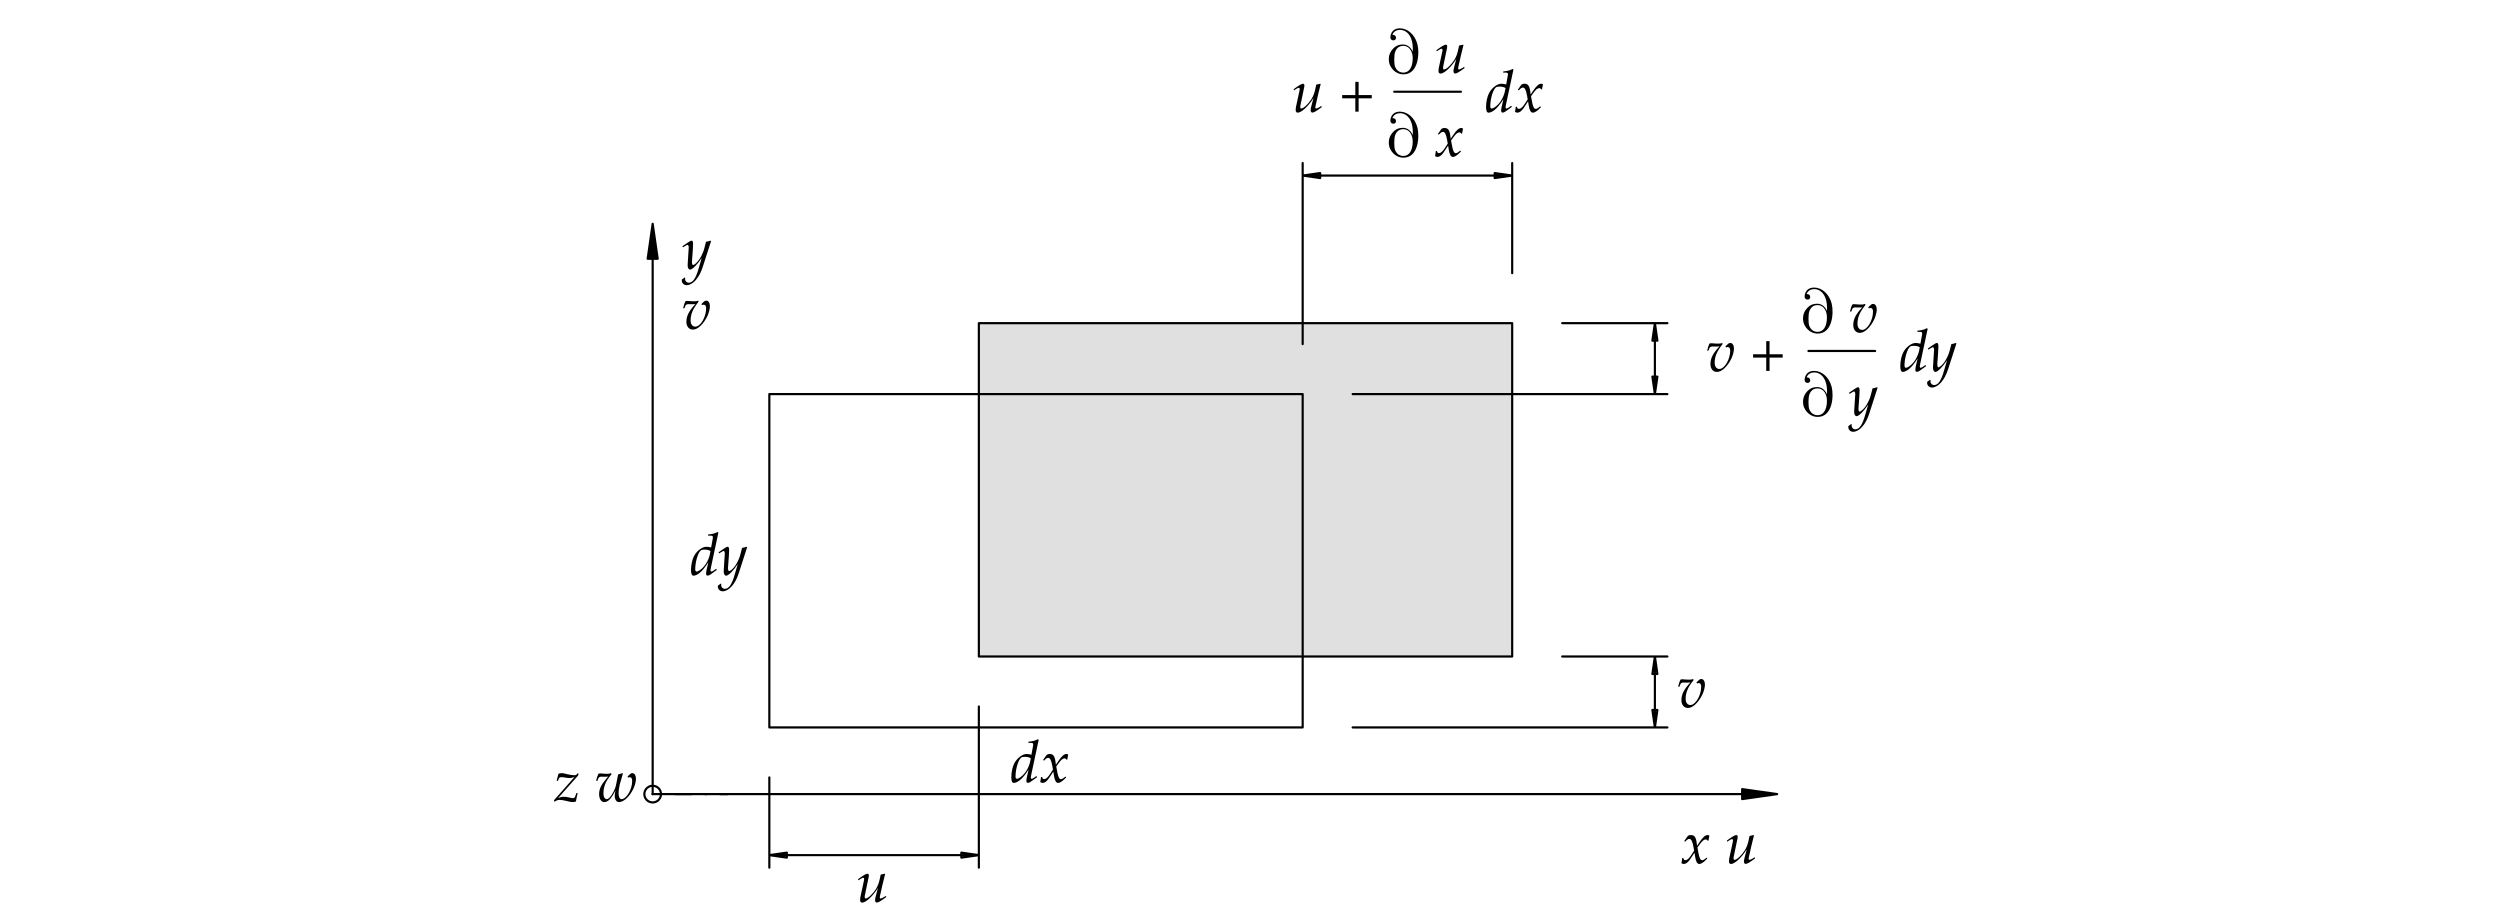
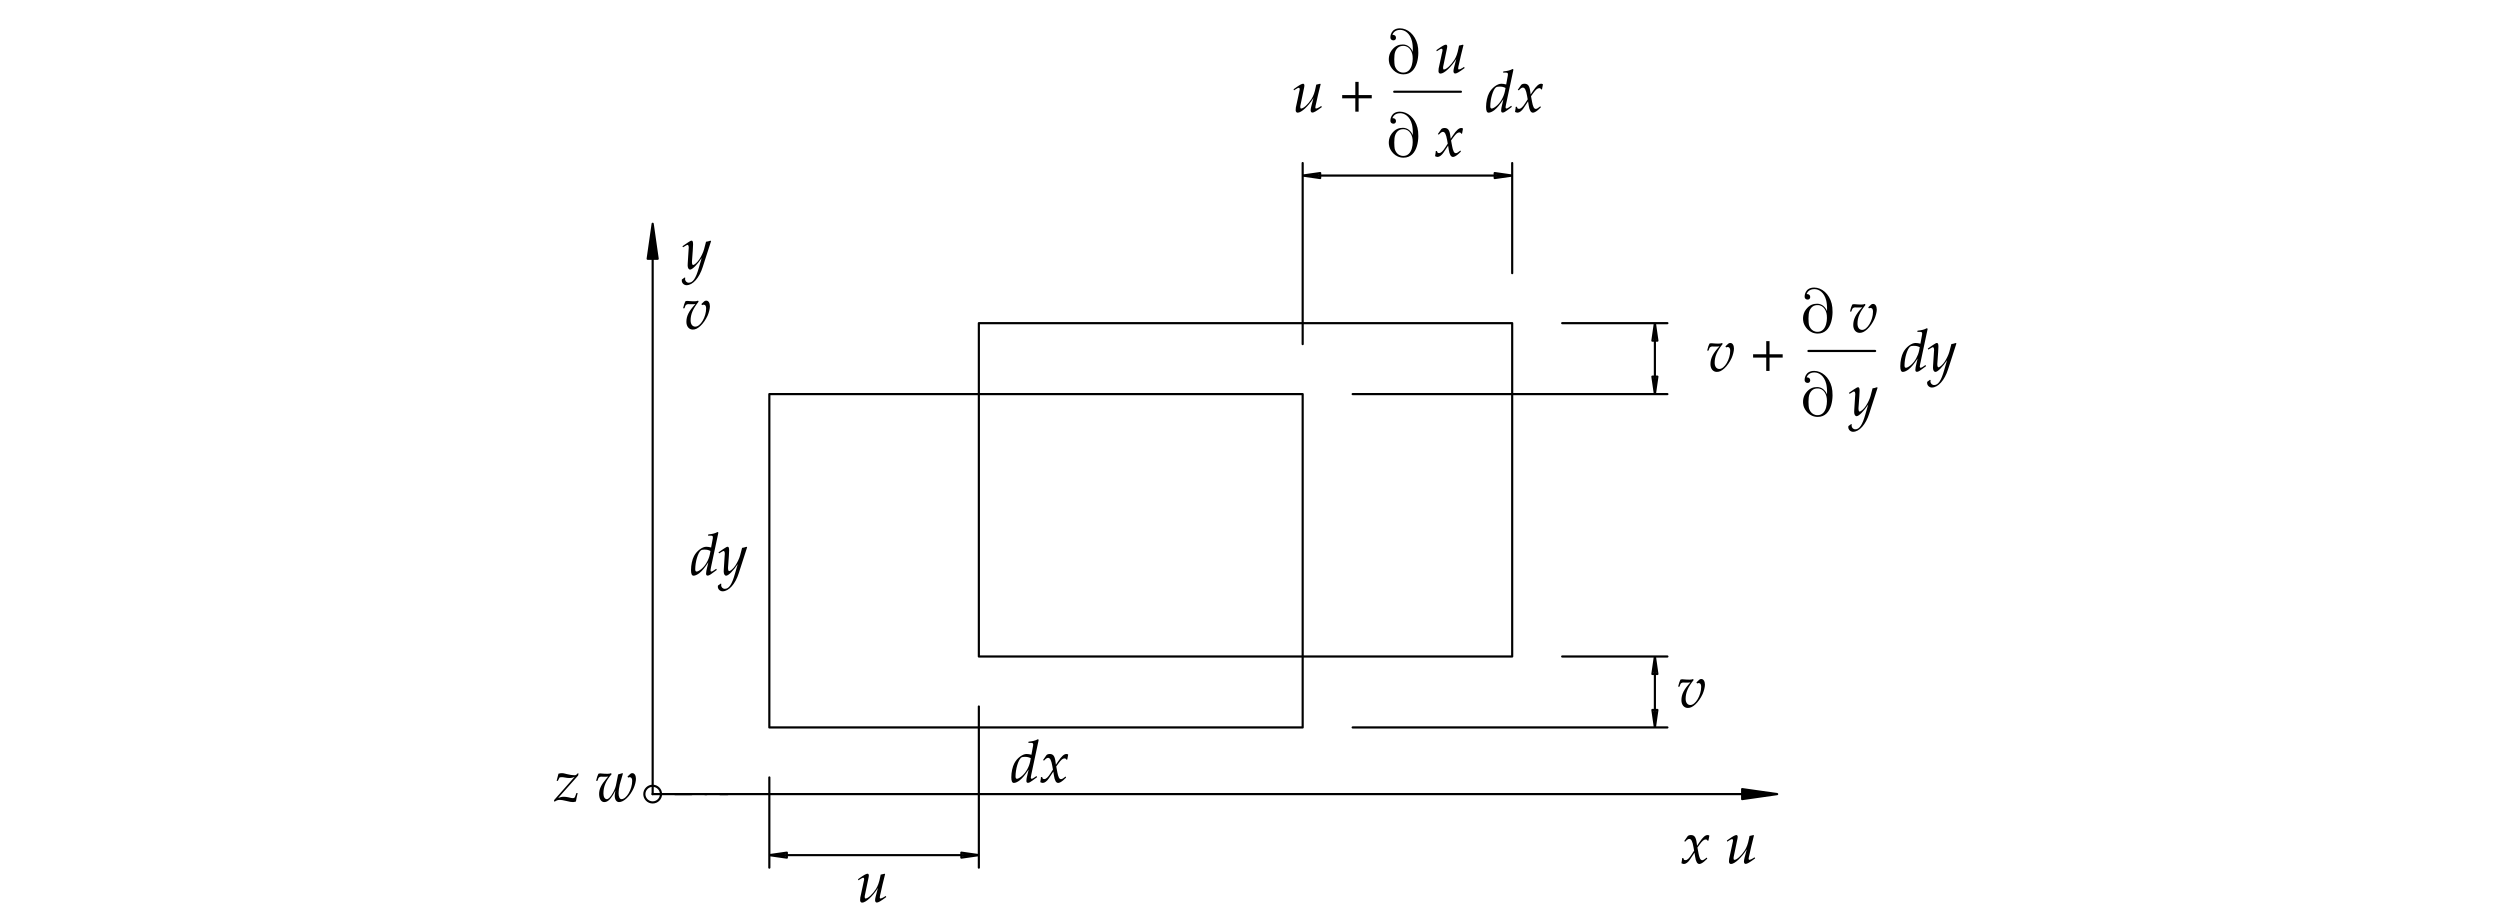
<svg xmlns="http://www.w3.org/2000/svg" version="1.1" id="svg1" width="566.929" height="207.875" viewBox="0 0 566.929 207.875">
  <defs id="defs1">
+     <clipPath clipPathUnits="userSpaceOnUse" id="clipPath4">
+       <path d="M -0.004,-0.002 V 155.907 H 425.201 V -0.002 H -0.004" transform="matrix(1,0,0,-1,-94.23237,19.59667)" clip-rule="evenodd" id="path4" />
+     </clipPath>
    <clipPath clipPathUnits="userSpaceOnUse" id="clipPath5">
-       <path d="M -0.004,-0.002 V 155.907 H 425.201 V -0.002 H -0.004" transform="matrix(1,0,0,-1,-94.23237,19.59667)" clip-rule="evenodd" id="path5" />
+       <path d="M -0.004,-0.002 V 155.907 H 425.201 V -0.002 H -0.004" transform="matrix(1,0,0,-1,-285.8839,9.06959)" clip-rule="evenodd" id="path5" />
    </clipPath>
    <clipPath clipPathUnits="userSpaceOnUse" id="clipPath6">
-       <path d="M -0.004,-0.002 V 155.907 H 425.201 V -0.002 H -0.004" transform="matrix(1,0,0,-1,-285.8839,9.06959)" clip-rule="evenodd" id="path6" />
+       <path d="M -0.004,-0.002 V 155.907 H 425.201 V -0.002 H -0.004" transform="matrix(1,0,0,-1,-116.0336,110.1646)" clip-rule="evenodd" id="path6" />
    </clipPath>
    <clipPath clipPathUnits="userSpaceOnUse" id="clipPath7">
-       <path d="M -0.004,-0.002 V 155.907 H 425.201 V -0.002 H -0.004" transform="matrix(1,0,0,-1,-116.0336,110.1646)" clip-rule="evenodd" id="path7" />
+       <path d="M -0.004,-0.002 V 155.907 H 425.201 V -0.002 H -0.004" transform="matrix(1,0,0,-1,-115.9746,99.9599)" clip-rule="evenodd" id="path7" />
    </clipPath>
    <clipPath clipPathUnits="userSpaceOnUse" id="clipPath8">
-       <path d="M -0.004,-0.002 V 155.907 H 425.201 V -0.002 H -0.004" transform="matrix(1,0,0,-1,-115.9746,99.9599)" clip-rule="evenodd" id="path8" />
+       <path d="M -0.004,-0.002 V 155.907 H 425.201 V -0.002 H -0.004" transform="matrix(1,0,0,-1,-171.8301,22.85598)" clip-rule="evenodd" id="path8" />
    </clipPath>
    <clipPath clipPathUnits="userSpaceOnUse" id="clipPath9">
-       <path d="M -0.004,-0.002 V 155.907 H 425.201 V -0.002 H -0.004" transform="matrix(1,0,0,-1,-171.8301,22.85598)" clip-rule="evenodd" id="path9" />
+       <path d="M -0.004,-0.002 V 155.907 H 425.201 V -0.002 H -0.004" transform="matrix(1,0,0,-1,-306.0663,99.40531)" clip-rule="evenodd" id="path9" />
    </clipPath>
    <clipPath clipPathUnits="userSpaceOnUse" id="clipPath10">
-       <path d="M -0.004,-0.002 V 155.907 H 425.201 V -0.002 H -0.004" transform="matrix(1,0,0,-1,-306.0663,99.40531)" clip-rule="evenodd" id="path10" />
+       <path d="M -0.004,-0.002 V 155.907 H 425.201 V -0.002 H -0.004" transform="matrix(1,0,0,-1,-314.4335,99.40531)" clip-rule="evenodd" id="path10" />
    </clipPath>
    <clipPath clipPathUnits="userSpaceOnUse" id="clipPath11">
-       <path d="M -0.004,-0.002 V 155.907 H 425.201 V -0.002 H -0.004" transform="matrix(1,0,0,-1,-314.4335,99.40531)" clip-rule="evenodd" id="path11" />
+       <path d="M -0.004,-0.002 V 155.907 H 425.201 V -0.002 H -0.004" transform="matrix(1,0,0,-1,-306.0663,85.23208)" clip-rule="evenodd" id="path11" />
    </clipPath>
    <clipPath clipPathUnits="userSpaceOnUse" id="clipPath12">
-       <path d="M -0.004,-0.002 V 155.907 H 425.201 V -0.002 H -0.004" transform="matrix(1,0,0,-1,-306.0663,85.23208)" clip-rule="evenodd" id="path12" />
+       <path d="M -0.004,-0.002 V 155.907 H 425.201 V -0.002 H -0.004" transform="matrix(1,0,0,-1,-314.4335,85.23208)" clip-rule="evenodd" id="path12" />
    </clipPath>
    <clipPath clipPathUnits="userSpaceOnUse" id="clipPath13">
-       <path d="M -0.004,-0.002 V 155.907 H 425.201 V -0.002 H -0.004" transform="matrix(1,0,0,-1,-314.4335,85.23208)" clip-rule="evenodd" id="path13" />
+       <path d="M -0.004,-0.002 V 155.907 H 425.201 V -0.002 H -0.004" transform="matrix(1,0,0,-1,-323.0267,92.7609)" clip-rule="evenodd" id="path13" />
    </clipPath>
    <clipPath clipPathUnits="userSpaceOnUse" id="clipPath14">
-       <path d="M -0.004,-0.002 V 155.907 H 425.201 V -0.002 H -0.004" transform="matrix(1,0,0,-1,-323.0267,92.7609)" clip-rule="evenodd" id="path14" />
+       <path d="M -0.004,-0.002 V 155.907 H 425.201 V -0.002 H -0.004" transform="matrix(1,0,0,-1,-290.1448,92.7609)" clip-rule="evenodd" id="path14" />
    </clipPath>
-     <clipPath clipPathUnits="userSpaceOnUse" id="clipPath15">
-       <path d="M -0.004,-0.002 V 155.907 H 425.201 V -0.002 H -0.004" transform="matrix(1,0,0,-1,-290.1448,92.7609)" clip-rule="evenodd" id="path15" />
+     <clipPath clipPathUnits="userSpaceOnUse" id="clipPath16">
+       <path d="M -0.004,-0.002 V 155.907 H 425.201 V -0.002 H -0.004" transform="matrix(1,0,0,-1,-285.2087,35.60767)" clip-rule="evenodd" id="path16" />
    </clipPath>
-     <clipPath clipPathUnits="userSpaceOnUse" id="clipPath17">
-       <path d="M -0.004,-0.002 V 155.907 H 425.201 V -0.002 H -0.004" transform="matrix(1,0,0,-1,-285.2087,35.60767)" clip-rule="evenodd" id="path17" />
+     <clipPath clipPathUnits="userSpaceOnUse" id="clipPath18">
+       <path d="M -0.004,-0.002 V 155.907 H 425.201 V -0.002 H -0.004" transform="matrix(1,0,0,-1,-117.3538,58.10189)" clip-rule="evenodd" id="path18" />
    </clipPath>
    <clipPath clipPathUnits="userSpaceOnUse" id="clipPath19">
-       <path d="M -0.004,-0.002 V 155.907 H 425.201 V -0.002 H -0.004" transform="matrix(1,0,0,-1,-117.3538,58.10189)" clip-rule="evenodd" id="path19" />
+       <path d="M -0.004,-0.002 V 155.907 H 425.201 V -0.002 H -0.004" transform="matrix(1,0,0,-1,-145.6142,2.49476)" clip-rule="evenodd" id="path19" />
    </clipPath>
-     <clipPath clipPathUnits="userSpaceOnUse" id="clipPath20">
-       <path d="M -0.004,-0.002 V 155.907 H 425.201 V -0.002 H -0.004" transform="matrix(1,0,0,-1,-145.6142,2.49476)" clip-rule="evenodd" id="path20" />
+     <clipPath clipPathUnits="userSpaceOnUse" id="clipPath21">
+       <path d="M -0.004,-0.002 V 155.907 H 425.201 V -0.002 H -0.004" transform="matrix(1,0,0,-1,-219.6936,136.8519)" clip-rule="evenodd" id="path21" />
    </clipPath>
    <clipPath clipPathUnits="userSpaceOnUse" id="clipPath22">
-       <path d="M -0.004,-0.002 V 155.907 H 425.201 V -0.002 H -0.004" transform="matrix(1,0,0,-1,-219.6936,136.8519)" clip-rule="evenodd" id="path22" />
+       <path d="M -0.004,-0.002 V 155.907 H 425.201 V -0.002 H -0.004" transform="matrix(1,0,0,-1,-235.6151,143.4963)" clip-rule="evenodd" id="path22" />
    </clipPath>
    <clipPath clipPathUnits="userSpaceOnUse" id="clipPath23">
-       <path d="M -0.004,-0.002 V 155.907 H 425.201 V -0.002 H -0.004" transform="matrix(1,0,0,-1,-235.6151,143.4963)" clip-rule="evenodd" id="path23" />
+       <path d="M -0.004,-0.002 V 155.907 H 425.201 V -0.002 H -0.004" transform="matrix(1,0,0,-1,-243.9823,143.4963)" clip-rule="evenodd" id="path23" />
    </clipPath>
    <clipPath clipPathUnits="userSpaceOnUse" id="clipPath24">
-       <path d="M -0.004,-0.002 V 155.907 H 425.201 V -0.002 H -0.004" transform="matrix(1,0,0,-1,-243.9823,143.4963)" clip-rule="evenodd" id="path24" />
+       <path d="M -0.004,-0.002 V 155.907 H 425.201 V -0.002 H -0.004" transform="matrix(1,0,0,-1,-235.6151,129.3231)" clip-rule="evenodd" id="path24" />
    </clipPath>
    <clipPath clipPathUnits="userSpaceOnUse" id="clipPath25">
-       <path d="M -0.004,-0.002 V 155.907 H 425.201 V -0.002 H -0.004" transform="matrix(1,0,0,-1,-235.6151,129.3231)" clip-rule="evenodd" id="path25" />
+       <path d="M -0.004,-0.002 V 155.907 H 425.201 V -0.002 H -0.004" transform="matrix(1,0,0,-1,-243.9823,129.3231)" clip-rule="evenodd" id="path25" />
    </clipPath>
    <clipPath clipPathUnits="userSpaceOnUse" id="clipPath26">
-       <path d="M -0.004,-0.002 V 155.907 H 425.201 V -0.002 H -0.004" transform="matrix(1,0,0,-1,-243.9823,129.3231)" clip-rule="evenodd" id="path26" />
-     </clipPath>
-     <clipPath clipPathUnits="userSpaceOnUse" id="clipPath27">
-       <path d="M -0.004,-0.002 V 155.907 H 425.201 V -0.002 H -0.004" transform="matrix(1,0,0,-1,-252.5755,136.8519)" clip-rule="evenodd" id="path27" />
+       <path d="M -0.004,-0.002 V 155.907 H 425.201 V -0.002 H -0.004" transform="matrix(1,0,0,-1,-252.5755,136.8519)" clip-rule="evenodd" id="path26" />
    </clipPath>
  </defs>
-   <g id="layer-MC0">
-     <path id="path1" d="M 166.482,100.944 V 44.251 h 90.709 v 56.693 z" style="fill:#e0e0e0;fill-opacity:1;fill-rule:nonzero;stroke:none" transform="matrix(1.333333,0,0,-1.333333,0,207.8747)" />
+   <g id="g1">
+     <path id="path1" d="m 114.803,20.846 h 2.835 m 4.819,0 h 1.305 m -11.509,0 h 0.283 m 7.37,0 h 0.283 m -9.184,0 v 0 m 12.756,0 v 0" style="fill:none;stroke:#000000;stroke-width:0.368;stroke-linecap:round;stroke-linejoin:round;stroke-miterlimit:10;stroke-dasharray:none;stroke-opacity:1" transform="matrix(1.333333,0,0,-1.333333,0,207.8747)" />
+     <path id="path2" d="m 112.423,20.846 c 0,0.783 -0.635,1.417 -1.417,1.417 m 0,0 c -0.783,0 -1.417,-0.635 -1.417,-1.417 m 0,0 c 0,-0.783 0.635,-1.417 1.417,-1.417 m 0,0 c 0.783,0 1.417,0.635 1.417,1.417" style="fill:none;stroke:#000000;stroke-width:0.368;stroke-linecap:round;stroke-linejoin:round;stroke-miterlimit:10;stroke-dasharray:none;stroke-opacity:1" transform="matrix(1.333333,0,0,-1.333333,0,207.8747)" />
+     <path id="path3" d="m 130.848,88.877 h 90.709 V 32.184 h -90.709 v 56.693 m 35.634,12.067 h 90.709 V 44.251 h -90.709 v 56.693 m 141.097,-4.732 h 11.339 m -81.79,44.091 h 11.339" style="fill:none;stroke:#000000;stroke-width:0.368;stroke-linecap:round;stroke-linejoin:round;stroke-miterlimit:10;stroke-dasharray:none;stroke-opacity:1" transform="matrix(1.333333,0,0,-1.333333,0,207.8747)" />
+     <text id="text3" xml:space="preserve" transform="matrix(1.333333,0,0,1.333333,125.6432,181.7458)" clip-path="url(#clipPath4)">
+       <tspan style="font-style:italic;font-variant:normal;font-weight:normal;font-stretch:normal;font-size:10.007px;font-family:'Palatino Linotype';writing-mode:lr-tb;fill:#000000;fill-opacity:1;fill-rule:nonzero;stroke:none" x="0 4.443 6.945" y="0" id="tspan3">z w</tspan>
+     </text>
+     <text id="text4" xml:space="preserve" transform="matrix(1.333333,0,0,1.333333,381.1785,195.7819)" clip-path="url(#clipPath5)">
+       <tspan style="font-style:italic;font-variant:normal;font-weight:normal;font-stretch:normal;font-size:10.007px;font-family:'Palatino Linotype';writing-mode:lr-tb;fill:#000000;fill-opacity:1;fill-rule:nonzero;stroke:none" x="0 5.004 7.505 13.069" y="0" id="tspan4">x u </tspan>
+     </text>
+     <text id="text5" xml:space="preserve" transform="matrix(1.333333,0,0,1.333333,154.7115,60.98851)" clip-path="url(#clipPath6)">
+       <tspan style="font-style:italic;font-variant:normal;font-weight:normal;font-stretch:normal;font-size:10.007px;font-family:'Palatino Linotype';writing-mode:lr-tb;fill:#000000;fill-opacity:1;fill-rule:nonzero;stroke:none" x="0" y="0" id="tspan5">y</tspan>
+     </text>
+     <text id="text6" xml:space="preserve" transform="matrix(1.333333,0,0,1.333333,154.6328,74.5948)" clip-path="url(#clipPath7)">
+       <tspan style="font-style:italic;font-variant:normal;font-weight:normal;font-stretch:normal;font-size:10.007px;font-family:'Palatino Linotype';writing-mode:lr-tb;fill:#000000;fill-opacity:1;fill-rule:nonzero;stroke:none" x="0" y="0" id="tspan6">v</tspan>
+     </text>
+     <text id="text7" xml:space="preserve" transform="matrix(1.333333,0,0,1.333333,229.1069,177.4)" clip-path="url(#clipPath8)">
+       <tspan style="font-style:italic;font-variant:normal;font-weight:normal;font-stretch:normal;font-size:10.007px;font-family:'Palatino Linotype';writing-mode:lr-tb;fill:#000000;fill-opacity:1;fill-rule:nonzero;stroke:none" x="0 5.004" y="0" id="tspan7">dx</tspan>
+     </text>
+     <text id="text8" xml:space="preserve" transform="matrix(1.333333,0,0,1.333333,408.0884,75.33425)" clip-path="url(#clipPath9)">
+       <tspan style="font-variant:normal;font-weight:normal;font-stretch:normal;font-size:10.616px;font-family:'Cambria Math';writing-mode:lr-tb;fill:#000000;fill-opacity:1;fill-rule:nonzero;stroke:none" x="0" y="0" id="tspan8">∂</tspan>
+     </text>
+     <text id="text9" xml:space="preserve" transform="matrix(1.333333,0,0,1.333333,419.2447,75.33425)" clip-path="url(#clipPath10)">
+       <tspan style="font-style:italic;font-variant:normal;font-weight:normal;font-stretch:normal;font-size:10.007px;font-family:'Palatino Linotype';writing-mode:lr-tb;fill:#000000;fill-opacity:1;fill-rule:nonzero;stroke:none" x="0" y="0" id="tspan9">v</tspan>
+     </text>
+     <text id="text10" xml:space="preserve" transform="matrix(1.333333,0,0,1.333333,408.0884,94.23189)" clip-path="url(#clipPath11)">
+       <tspan style="font-variant:normal;font-weight:normal;font-stretch:normal;font-size:10.616px;font-family:'Cambria Math';writing-mode:lr-tb;fill:#000000;fill-opacity:1;fill-rule:nonzero;stroke:none" x="0" y="0" id="tspan10">∂</tspan>
+     </text>
+     <text id="text11" xml:space="preserve" transform="matrix(1.333333,0,0,1.333333,419.2447,94.23189)" clip-path="url(#clipPath12)">
+       <tspan style="font-style:italic;font-variant:normal;font-weight:normal;font-stretch:normal;font-size:10.007px;font-family:'Palatino Linotype';writing-mode:lr-tb;fill:#000000;fill-opacity:1;fill-rule:nonzero;stroke:none" x="0" y="0" id="tspan11">y</tspan>
+     </text>
+     <text id="text12" xml:space="preserve" transform="matrix(1.333333,0,0,1.333333,430.7022,84.19347)" clip-path="url(#clipPath13)">
+       <tspan style="font-style:italic;font-variant:normal;font-weight:normal;font-stretch:normal;font-size:10.007px;font-family:'Palatino Linotype';writing-mode:lr-tb;fill:#000000;fill-opacity:1;fill-rule:nonzero;stroke:none" x="0 5.004" y="0" id="tspan12">dy</tspan>
+     </text>
+     <text id="text13" xml:space="preserve" transform="matrix(1.333333,0,0,1.333333,386.8597,84.19347)" clip-path="url(#clipPath14)">
+       <tspan style="font-style:italic;font-variant:normal;font-weight:normal;font-stretch:normal;font-size:10.007px;font-family:'Palatino Linotype';writing-mode:lr-tb;fill:#000000;fill-opacity:1;fill-rule:nonzero;stroke:none" x="0 5.004 7.505 12.509" y="0" id="tspan13">v + </tspan>
+     </text>
+     <path id="path15" d="m 281.462,32.184 -0.425,2.976 h 0.85 l -0.425,-2.976 m 0,12.067 -0.425,-2.976 h 0.85 l -0.425,2.976 m 0,-12.067 h -2.126 m 2.126,0 h 2.126 m -2.126,12.067 h -2.126 m 2.126,0 h 2.126 m -2.126,-12.067 h -51.402 m 51.402,12.067 h -15.768 m 15.768,-12.067 v 0 m 0,12.067 v 0 m 0,-12.067 V 44.251" style="fill:none;stroke:#000000;stroke-width:0.368;stroke-linecap:round;stroke-linejoin:round;stroke-miterlimit:10;stroke-dasharray:none;stroke-opacity:1" transform="matrix(1.333333,0,0,-1.333333,0,207.8747)" />
+     <text id="text15" xml:space="preserve" transform="matrix(1.333333,0,0,1.333333,380.2782,160.3978)" clip-path="url(#clipPath16)">
+       <tspan style="font-style:italic;font-variant:normal;font-weight:normal;font-stretch:normal;font-size:10.007px;font-family:'Palatino Linotype';writing-mode:lr-tb;fill:#000000;fill-opacity:1;fill-rule:nonzero;stroke:none" x="0" y="0" id="tspan15">v</tspan>
+     </text>
+     <path id="path17" d="m 281.462,88.877 -0.425,2.976 h 0.85 l -0.425,-2.976 m 0,12.067 -0.425,-2.976 h 0.85 l -0.425,2.976 m 0,-12.067 h -2.126 m 2.126,0 h 2.126 m -2.126,12.067 h -2.126 m 2.126,0 h 2.126 m -2.126,-12.067 h -51.402 m 51.402,12.067 h -15.768 m 15.768,-12.067 v 0 m 0,12.067 v 0 m 0,-12.067 v 12.067" style="fill:none;stroke:#000000;stroke-width:0.368;stroke-linecap:round;stroke-linejoin:round;stroke-miterlimit:10;stroke-dasharray:none;stroke-opacity:1" transform="matrix(1.333333,0,0,-1.333333,0,207.8747)" />
+     <text id="text17" xml:space="preserve" transform="matrix(1.333333,0,0,1.333333,156.4717,130.4055)" clip-path="url(#clipPath18)">
+       <tspan style="font-style:italic;font-variant:normal;font-weight:normal;font-stretch:normal;font-size:10.007px;font-family:'Palatino Linotype';writing-mode:lr-tb;fill:#000000;fill-opacity:1;fill-rule:nonzero;stroke:none" x="0 5.004" y="0" id="tspan17">dy</tspan>
+     </text>
+     <text id="text18" xml:space="preserve" transform="matrix(1.333333,0,0,1.333333,194.1522,204.5483)" clip-path="url(#clipPath19)">
+       <tspan style="font-style:italic;font-variant:normal;font-weight:normal;font-stretch:normal;font-size:10.007px;font-family:'Palatino Linotype';writing-mode:lr-tb;fill:#000000;fill-opacity:1;fill-rule:nonzero;stroke:none" x="0" y="0" id="tspan18">u</tspan>
+     </text>
+     <path id="path20" d="m 130.848,10.466 2.976,0.425 v -0.85 l -2.976,0.425 m 35.634,0 -2.976,0.425 v -0.85 l 2.976,0.425 m -35.634,0 v 2.126 m 0,-2.126 V 8.34 m 35.634,2.126 v 2.126 m 0,-2.126 V 8.34 m -35.634,2.126 v 13.215 m 35.634,-13.215 v 25.281 m -35.634,-25.281 v 0 m 35.634,0 v 0 m -35.634,0 h 35.634 m 55.075,115.581 2.976,0.425 v -0.85 l -2.976,0.425 m 35.634,0 -2.976,0.425 v -0.85 l 2.976,0.425 m -35.634,0 v 2.126 m 0,-2.126 v -2.126 m 35.634,2.126 v 2.126 m 0,-2.126 v -2.126 m -35.634,2.126 V 97.381 m 35.634,28.665 v -16.599 m -35.634,16.599 v 0 m 35.634,0 v 0 m -35.634,0 h 35.634" style="fill:none;stroke:#000000;stroke-width:0.368;stroke-linecap:round;stroke-linejoin:round;stroke-miterlimit:10;stroke-dasharray:none;stroke-opacity:1" transform="matrix(1.333333,0,0,-1.333333,0,207.8747)" />
+     <text id="text20" xml:space="preserve" transform="matrix(1.333333,0,0,1.333333,292.9248,25.40544)" clip-path="url(#clipPath21)">
+       <tspan style="font-style:italic;font-variant:normal;font-weight:normal;font-stretch:normal;font-size:10.007px;font-family:'Palatino Linotype';writing-mode:lr-tb;fill:#000000;fill-opacity:1;fill-rule:nonzero;stroke:none" x="0 5.564 8.066 13.069" y="0" id="tspan20">u + </tspan>
+     </text>
+     <text id="text21" xml:space="preserve" transform="matrix(1.333333,0,0,1.333333,314.1535,16.54621)" clip-path="url(#clipPath22)">
+       <tspan style="font-variant:normal;font-weight:normal;font-stretch:normal;font-size:10.616px;font-family:'Cambria Math';writing-mode:lr-tb;fill:#000000;fill-opacity:1;fill-rule:nonzero;stroke:none" x="0" y="0" id="tspan21">∂</tspan>
+     </text>
+     <text id="text22" xml:space="preserve" transform="matrix(1.333333,0,0,1.333333,325.3098,16.54621)" clip-path="url(#clipPath23)">
+       <tspan style="font-style:italic;font-variant:normal;font-weight:normal;font-stretch:normal;font-size:10.007px;font-family:'Palatino Linotype';writing-mode:lr-tb;fill:#000000;fill-opacity:1;fill-rule:nonzero;stroke:none" x="0" y="0" id="tspan22">u</tspan>
+     </text>
+     <text id="text23" xml:space="preserve" transform="matrix(1.333333,0,0,1.333333,314.1535,35.44385)" clip-path="url(#clipPath24)">
+       <tspan style="font-variant:normal;font-weight:normal;font-stretch:normal;font-size:10.616px;font-family:'Cambria Math';writing-mode:lr-tb;fill:#000000;fill-opacity:1;fill-rule:nonzero;stroke:none" x="0" y="0" id="tspan23">∂</tspan>
+     </text>
+     <text id="text24" xml:space="preserve" transform="matrix(1.333333,0,0,1.333333,325.3098,35.44385)" clip-path="url(#clipPath25)">
+       <tspan style="font-style:italic;font-variant:normal;font-weight:normal;font-stretch:normal;font-size:10.007px;font-family:'Palatino Linotype';writing-mode:lr-tb;fill:#000000;fill-opacity:1;fill-rule:nonzero;stroke:none" x="0" y="0" id="tspan24">x</tspan>
+     </text>
+     <text id="text25" xml:space="preserve" transform="matrix(1.333333,0,0,1.333333,336.7673,25.40544)" clip-path="url(#clipPath26)">
+       <tspan style="font-style:italic;font-variant:normal;font-weight:normal;font-stretch:normal;font-size:10.007px;font-family:'Palatino Linotype';writing-mode:lr-tb;fill:#000000;fill-opacity:1;fill-rule:nonzero;stroke:none" x="0 5.004" y="0" id="tspan25">dx</tspan>
+     </text>
+     <path id="path27" d="m 111.005,20.846 v 97.003 m 0,-5.953 v -0.425 m 0,6.378 v 0 l -0.85,-5.953 h 1.701 l -0.85,5.953" style="fill:none;stroke:#000000;stroke-width:0.368;stroke-linecap:round;stroke-linejoin:round;stroke-miterlimit:10;stroke-dasharray:none;stroke-opacity:1" transform="matrix(1.333333,0,0,-1.333333,0,207.8747)" />
+     <path id="path28" d="m 111.856,111.896 -0.85,5.953 -0.85,-5.953 z" style="fill:#000000;fill-opacity:1;fill-rule:nonzero;stroke:none" transform="matrix(1.333333,0,0,-1.333333,0,207.8747)" />
+     <path id="path29" d="m 111.005,20.846 h 191.251 m -5.953,0 h -0.425 m 6.378,0 v 0 l -5.953,0.85 v -1.701 l 5.953,0.85" style="fill:none;stroke:#000000;stroke-width:0.368;stroke-linecap:round;stroke-linejoin:round;stroke-miterlimit:10;stroke-dasharray:none;stroke-opacity:1" transform="matrix(1.333333,0,0,-1.333333,0,207.8747)" />
+     <path id="path30" d="m 296.304,19.995 5.953,0.85 -5.953,0.85 z" style="fill:#000000;fill-opacity:1;fill-rule:nonzero;stroke:none" transform="matrix(1.333333,0,0,-1.333333,0,207.8747)" />
  </g>
-   <path id="path2" d="m 114.803,20.846 h 2.835 m 4.819,0 h 1.305 m -11.509,0 h 0.283 m 7.37,0 h 0.283 m -9.184,0 v 0 m 12.756,0 v 0" style="fill:none;stroke:#000000;stroke-width:0.368;stroke-linecap:round;stroke-linejoin:round;stroke-miterlimit:10;stroke-dasharray:none;stroke-opacity:1" transform="matrix(1.333333,0,0,-1.333333,0,207.8747)" />
-   <path id="path3" d="m 112.423,20.846 c 0,0.783 -0.635,1.417 -1.417,1.417 m 0,0 c -0.783,0 -1.417,-0.635 -1.417,-1.417 m 0,0 c 0,-0.783 0.635,-1.417 1.417,-1.417 m 0,0 c 0.783,0 1.417,0.635 1.417,1.417" style="fill:none;stroke:#000000;stroke-width:0.368;stroke-linecap:round;stroke-linejoin:round;stroke-miterlimit:10;stroke-dasharray:none;stroke-opacity:1" transform="matrix(1.333333,0,0,-1.333333,0,207.8747)" />
-   <path id="path4" d="m 130.848,88.877 h 90.709 V 32.184 h -90.709 v 56.693 m 35.634,12.067 h 90.709 V 44.251 h -90.709 v 56.693 m 141.097,-4.732 h 11.339 m -81.79,44.091 h 11.339" style="fill:none;stroke:#000000;stroke-width:0.368;stroke-linecap:round;stroke-linejoin:round;stroke-miterlimit:10;stroke-dasharray:none;stroke-opacity:1" transform="matrix(1.333333,0,0,-1.333333,0,207.8747)" />
-   <text id="text4" xml:space="preserve" transform="matrix(1.333333,0,0,1.333333,125.6432,181.7458)" clip-path="url(#clipPath5)">
-     <tspan style="font-style:italic;font-variant:normal;font-weight:normal;font-stretch:normal;font-size:10.007px;font-family:'Palatino Linotype';writing-mode:lr-tb;fill:#000000;fill-opacity:1;fill-rule:nonzero;stroke:none" x="0 4.443 6.945" y="0" id="tspan4">z w</tspan>
-   </text>
-   <text id="text5" xml:space="preserve" transform="matrix(1.333333,0,0,1.333333,381.1785,195.7819)" clip-path="url(#clipPath6)">
-     <tspan style="font-style:italic;font-variant:normal;font-weight:normal;font-stretch:normal;font-size:10.007px;font-family:'Palatino Linotype';writing-mode:lr-tb;fill:#000000;fill-opacity:1;fill-rule:nonzero;stroke:none" x="0 5.004 7.505 13.069" y="0" id="tspan5">x u </tspan>
-   </text>
-   <text id="text6" xml:space="preserve" transform="matrix(1.333333,0,0,1.333333,154.7115,60.98851)" clip-path="url(#clipPath7)">
-     <tspan style="font-style:italic;font-variant:normal;font-weight:normal;font-stretch:normal;font-size:10.007px;font-family:'Palatino Linotype';writing-mode:lr-tb;fill:#000000;fill-opacity:1;fill-rule:nonzero;stroke:none" x="0" y="0" id="tspan6">y</tspan>
-   </text>
-   <text id="text7" xml:space="preserve" transform="matrix(1.333333,0,0,1.333333,154.6328,74.5948)" clip-path="url(#clipPath8)">
-     <tspan style="font-style:italic;font-variant:normal;font-weight:normal;font-stretch:normal;font-size:10.007px;font-family:'Palatino Linotype';writing-mode:lr-tb;fill:#000000;fill-opacity:1;fill-rule:nonzero;stroke:none" x="0" y="0" id="tspan7">v</tspan>
-   </text>
-   <text id="text8" xml:space="preserve" transform="matrix(1.333333,0,0,1.333333,229.1069,177.4)" clip-path="url(#clipPath9)">
-     <tspan style="font-style:italic;font-variant:normal;font-weight:normal;font-stretch:normal;font-size:10.007px;font-family:'Palatino Linotype';writing-mode:lr-tb;fill:#000000;fill-opacity:1;fill-rule:nonzero;stroke:none" x="0 5.004" y="0" id="tspan8">dx</tspan>
-   </text>
-   <text id="text9" xml:space="preserve" transform="matrix(1.333333,0,0,1.333333,408.0884,75.33425)" clip-path="url(#clipPath10)">
-     <tspan style="font-variant:normal;font-weight:normal;font-stretch:normal;font-size:10.616px;font-family:'Cambria Math';writing-mode:lr-tb;fill:#000000;fill-opacity:1;fill-rule:nonzero;stroke:none" x="0" y="0" id="tspan9">∂</tspan>
-   </text>
-   <text id="text10" xml:space="preserve" transform="matrix(1.333333,0,0,1.333333,419.2447,75.33425)" clip-path="url(#clipPath11)">
-     <tspan style="font-style:italic;font-variant:normal;font-weight:normal;font-stretch:normal;font-size:10.007px;font-family:'Palatino Linotype';writing-mode:lr-tb;fill:#000000;fill-opacity:1;fill-rule:nonzero;stroke:none" x="0" y="0" id="tspan10">v</tspan>
-   </text>
-   <text id="text11" xml:space="preserve" transform="matrix(1.333333,0,0,1.333333,408.0884,94.23189)" clip-path="url(#clipPath12)">
-     <tspan style="font-variant:normal;font-weight:normal;font-stretch:normal;font-size:10.616px;font-family:'Cambria Math';writing-mode:lr-tb;fill:#000000;fill-opacity:1;fill-rule:nonzero;stroke:none" x="0" y="0" id="tspan11">∂</tspan>
-   </text>
-   <text id="text12" xml:space="preserve" transform="matrix(1.333333,0,0,1.333333,419.2447,94.23189)" clip-path="url(#clipPath13)">
-     <tspan style="font-style:italic;font-variant:normal;font-weight:normal;font-stretch:normal;font-size:10.007px;font-family:'Palatino Linotype';writing-mode:lr-tb;fill:#000000;fill-opacity:1;fill-rule:nonzero;stroke:none" x="0" y="0" id="tspan12">y</tspan>
-   </text>
-   <text id="text13" xml:space="preserve" transform="matrix(1.333333,0,0,1.333333,430.7022,84.19347)" clip-path="url(#clipPath14)">
-     <tspan style="font-style:italic;font-variant:normal;font-weight:normal;font-stretch:normal;font-size:10.007px;font-family:'Palatino Linotype';writing-mode:lr-tb;fill:#000000;fill-opacity:1;fill-rule:nonzero;stroke:none" x="0 5.004" y="0" id="tspan13">dy</tspan>
-   </text>
-   <text id="text14" xml:space="preserve" transform="matrix(1.333333,0,0,1.333333,386.8597,84.19347)" clip-path="url(#clipPath15)">
-     <tspan style="font-style:italic;font-variant:normal;font-weight:normal;font-stretch:normal;font-size:10.007px;font-family:'Palatino Linotype';writing-mode:lr-tb;fill:#000000;fill-opacity:1;fill-rule:nonzero;stroke:none" x="0 5.004 7.505 12.509" y="0" id="tspan14">v + </tspan>
-   </text>
-   <path id="path16" d="m 281.462,32.184 -0.425,2.976 h 0.85 l -0.425,-2.976 m 0,12.067 -0.425,-2.976 h 0.85 l -0.425,2.976 m 0,-12.067 h -2.126 m 2.126,0 h 2.126 m -2.126,12.067 h -2.126 m 2.126,0 h 2.126 m -2.126,-12.067 h -51.402 m 51.402,12.067 h -15.768 m 15.768,-12.067 v 0 m 0,12.067 v 0 m 0,-12.067 V 44.251" style="fill:none;stroke:#000000;stroke-width:0.368;stroke-linecap:round;stroke-linejoin:round;stroke-miterlimit:10;stroke-dasharray:none;stroke-opacity:1" transform="matrix(1.333333,0,0,-1.333333,0,207.8747)" />
-   <text id="text16" xml:space="preserve" transform="matrix(1.333333,0,0,1.333333,380.2782,160.3978)" clip-path="url(#clipPath17)">
-     <tspan style="font-style:italic;font-variant:normal;font-weight:normal;font-stretch:normal;font-size:10.007px;font-family:'Palatino Linotype';writing-mode:lr-tb;fill:#000000;fill-opacity:1;fill-rule:nonzero;stroke:none" x="0" y="0" id="tspan16">v</tspan>
-   </text>
-   <path id="path18" d="m 281.462,88.877 -0.425,2.976 h 0.85 l -0.425,-2.976 m 0,12.067 -0.425,-2.976 h 0.85 l -0.425,2.976 m 0,-12.067 h -2.126 m 2.126,0 h 2.126 m -2.126,12.067 h -2.126 m 2.126,0 h 2.126 m -2.126,-12.067 h -51.402 m 51.402,12.067 h -15.768 m 15.768,-12.067 v 0 m 0,12.067 v 0 m 0,-12.067 v 12.067" style="fill:none;stroke:#000000;stroke-width:0.368;stroke-linecap:round;stroke-linejoin:round;stroke-miterlimit:10;stroke-dasharray:none;stroke-opacity:1" transform="matrix(1.333333,0,0,-1.333333,0,207.8747)" />
-   <text id="text18" xml:space="preserve" transform="matrix(1.333333,0,0,1.333333,156.4717,130.4055)" clip-path="url(#clipPath19)">
-     <tspan style="font-style:italic;font-variant:normal;font-weight:normal;font-stretch:normal;font-size:10.007px;font-family:'Palatino Linotype';writing-mode:lr-tb;fill:#000000;fill-opacity:1;fill-rule:nonzero;stroke:none" x="0 5.004" y="0" id="tspan18">dy</tspan>
-   </text>
-   <text id="text19" xml:space="preserve" transform="matrix(1.333333,0,0,1.333333,194.1522,204.5483)" clip-path="url(#clipPath20)">
-     <tspan style="font-style:italic;font-variant:normal;font-weight:normal;font-stretch:normal;font-size:10.007px;font-family:'Palatino Linotype';writing-mode:lr-tb;fill:#000000;fill-opacity:1;fill-rule:nonzero;stroke:none" x="0" y="0" id="tspan19">u</tspan>
-   </text>
-   <path id="path21" d="m 130.848,10.466 2.976,0.425 v -0.85 l -2.976,0.425 m 35.634,0 -2.976,0.425 v -0.85 l 2.976,0.425 m -35.634,0 v 2.126 m 0,-2.126 V 8.34 m 35.634,2.126 v 2.126 m 0,-2.126 V 8.34 m -35.634,2.126 v 13.215 m 35.634,-13.215 v 25.281 m -35.634,-25.281 v 0 m 35.634,0 v 0 m -35.634,0 h 35.634 m 55.075,115.581 2.976,0.425 v -0.85 l -2.976,0.425 m 35.634,0 -2.976,0.425 v -0.85 l 2.976,0.425 m -35.634,0 v 2.126 m 0,-2.126 v -2.126 m 35.634,2.126 v 2.126 m 0,-2.126 v -2.126 m -35.634,2.126 V 97.381 m 35.634,28.665 v -16.599 m -35.634,16.599 v 0 m 35.634,0 v 0 m -35.634,0 h 35.634" style="fill:none;stroke:#000000;stroke-width:0.368;stroke-linecap:round;stroke-linejoin:round;stroke-miterlimit:10;stroke-dasharray:none;stroke-opacity:1" transform="matrix(1.333333,0,0,-1.333333,0,207.8747)" />
-   <text id="text21" xml:space="preserve" transform="matrix(1.333333,0,0,1.333333,292.9248,25.40544)" clip-path="url(#clipPath22)">
-     <tspan style="font-style:italic;font-variant:normal;font-weight:normal;font-stretch:normal;font-size:10.007px;font-family:'Palatino Linotype';writing-mode:lr-tb;fill:#000000;fill-opacity:1;fill-rule:nonzero;stroke:none" x="0 5.564 8.066 13.069" y="0" id="tspan21">u + </tspan>
-   </text>
-   <text id="text22" xml:space="preserve" transform="matrix(1.333333,0,0,1.333333,314.1535,16.54621)" clip-path="url(#clipPath23)">
-     <tspan style="font-variant:normal;font-weight:normal;font-stretch:normal;font-size:10.616px;font-family:'Cambria Math';writing-mode:lr-tb;fill:#000000;fill-opacity:1;fill-rule:nonzero;stroke:none" x="0" y="0" id="tspan22">∂</tspan>
-   </text>
-   <text id="text23" xml:space="preserve" transform="matrix(1.333333,0,0,1.333333,325.3098,16.54621)" clip-path="url(#clipPath24)">
-     <tspan style="font-style:italic;font-variant:normal;font-weight:normal;font-stretch:normal;font-size:10.007px;font-family:'Palatino Linotype';writing-mode:lr-tb;fill:#000000;fill-opacity:1;fill-rule:nonzero;stroke:none" x="0" y="0" id="tspan23">u</tspan>
-   </text>
-   <text id="text24" xml:space="preserve" transform="matrix(1.333333,0,0,1.333333,314.1535,35.44385)" clip-path="url(#clipPath25)">
-     <tspan style="font-variant:normal;font-weight:normal;font-stretch:normal;font-size:10.616px;font-family:'Cambria Math';writing-mode:lr-tb;fill:#000000;fill-opacity:1;fill-rule:nonzero;stroke:none" x="0" y="0" id="tspan24">∂</tspan>
-   </text>
-   <text id="text25" xml:space="preserve" transform="matrix(1.333333,0,0,1.333333,325.3098,35.44385)" clip-path="url(#clipPath26)">
-     <tspan style="font-style:italic;font-variant:normal;font-weight:normal;font-stretch:normal;font-size:10.007px;font-family:'Palatino Linotype';writing-mode:lr-tb;fill:#000000;fill-opacity:1;fill-rule:nonzero;stroke:none" x="0" y="0" id="tspan25">x</tspan>
-   </text>
-   <text id="text26" xml:space="preserve" transform="matrix(1.333333,0,0,1.333333,336.7673,25.40544)" clip-path="url(#clipPath27)">
-     <tspan style="font-style:italic;font-variant:normal;font-weight:normal;font-stretch:normal;font-size:10.007px;font-family:'Palatino Linotype';writing-mode:lr-tb;fill:#000000;fill-opacity:1;fill-rule:nonzero;stroke:none" x="0 5.004" y="0" id="tspan26">dx</tspan>
-   </text>
-   <path id="path28" d="m 111.005,20.846 v 97.003 m 0,-5.953 v -0.425 m 0,6.378 v 0 l -0.85,-5.953 h 1.701 l -0.85,5.953" style="fill:none;stroke:#000000;stroke-width:0.368;stroke-linecap:round;stroke-linejoin:round;stroke-miterlimit:10;stroke-dasharray:none;stroke-opacity:1" transform="matrix(1.333333,0,0,-1.333333,0,207.8747)" />
-   <path id="path29" d="m 111.856,111.896 -0.85,5.953 -0.85,-5.953 z" style="fill:#000000;fill-opacity:1;fill-rule:nonzero;stroke:none" transform="matrix(1.333333,0,0,-1.333333,0,207.8747)" />
-   <path id="path30" d="m 111.005,20.846 h 191.251 m -5.953,0 h -0.425 m 6.378,0 v 0 l -5.953,0.85 v -1.701 l 5.953,0.85" style="fill:none;stroke:#000000;stroke-width:0.368;stroke-linecap:round;stroke-linejoin:round;stroke-miterlimit:10;stroke-dasharray:none;stroke-opacity:1" transform="matrix(1.333333,0,0,-1.333333,0,207.8747)" />
-   <path id="path31" d="m 296.304,19.995 5.953,0.85 -5.953,0.85 z" style="fill:#000000;fill-opacity:1;fill-rule:nonzero;stroke:none" transform="matrix(1.333333,0,0,-1.333333,0,207.8747)" />
</svg>
